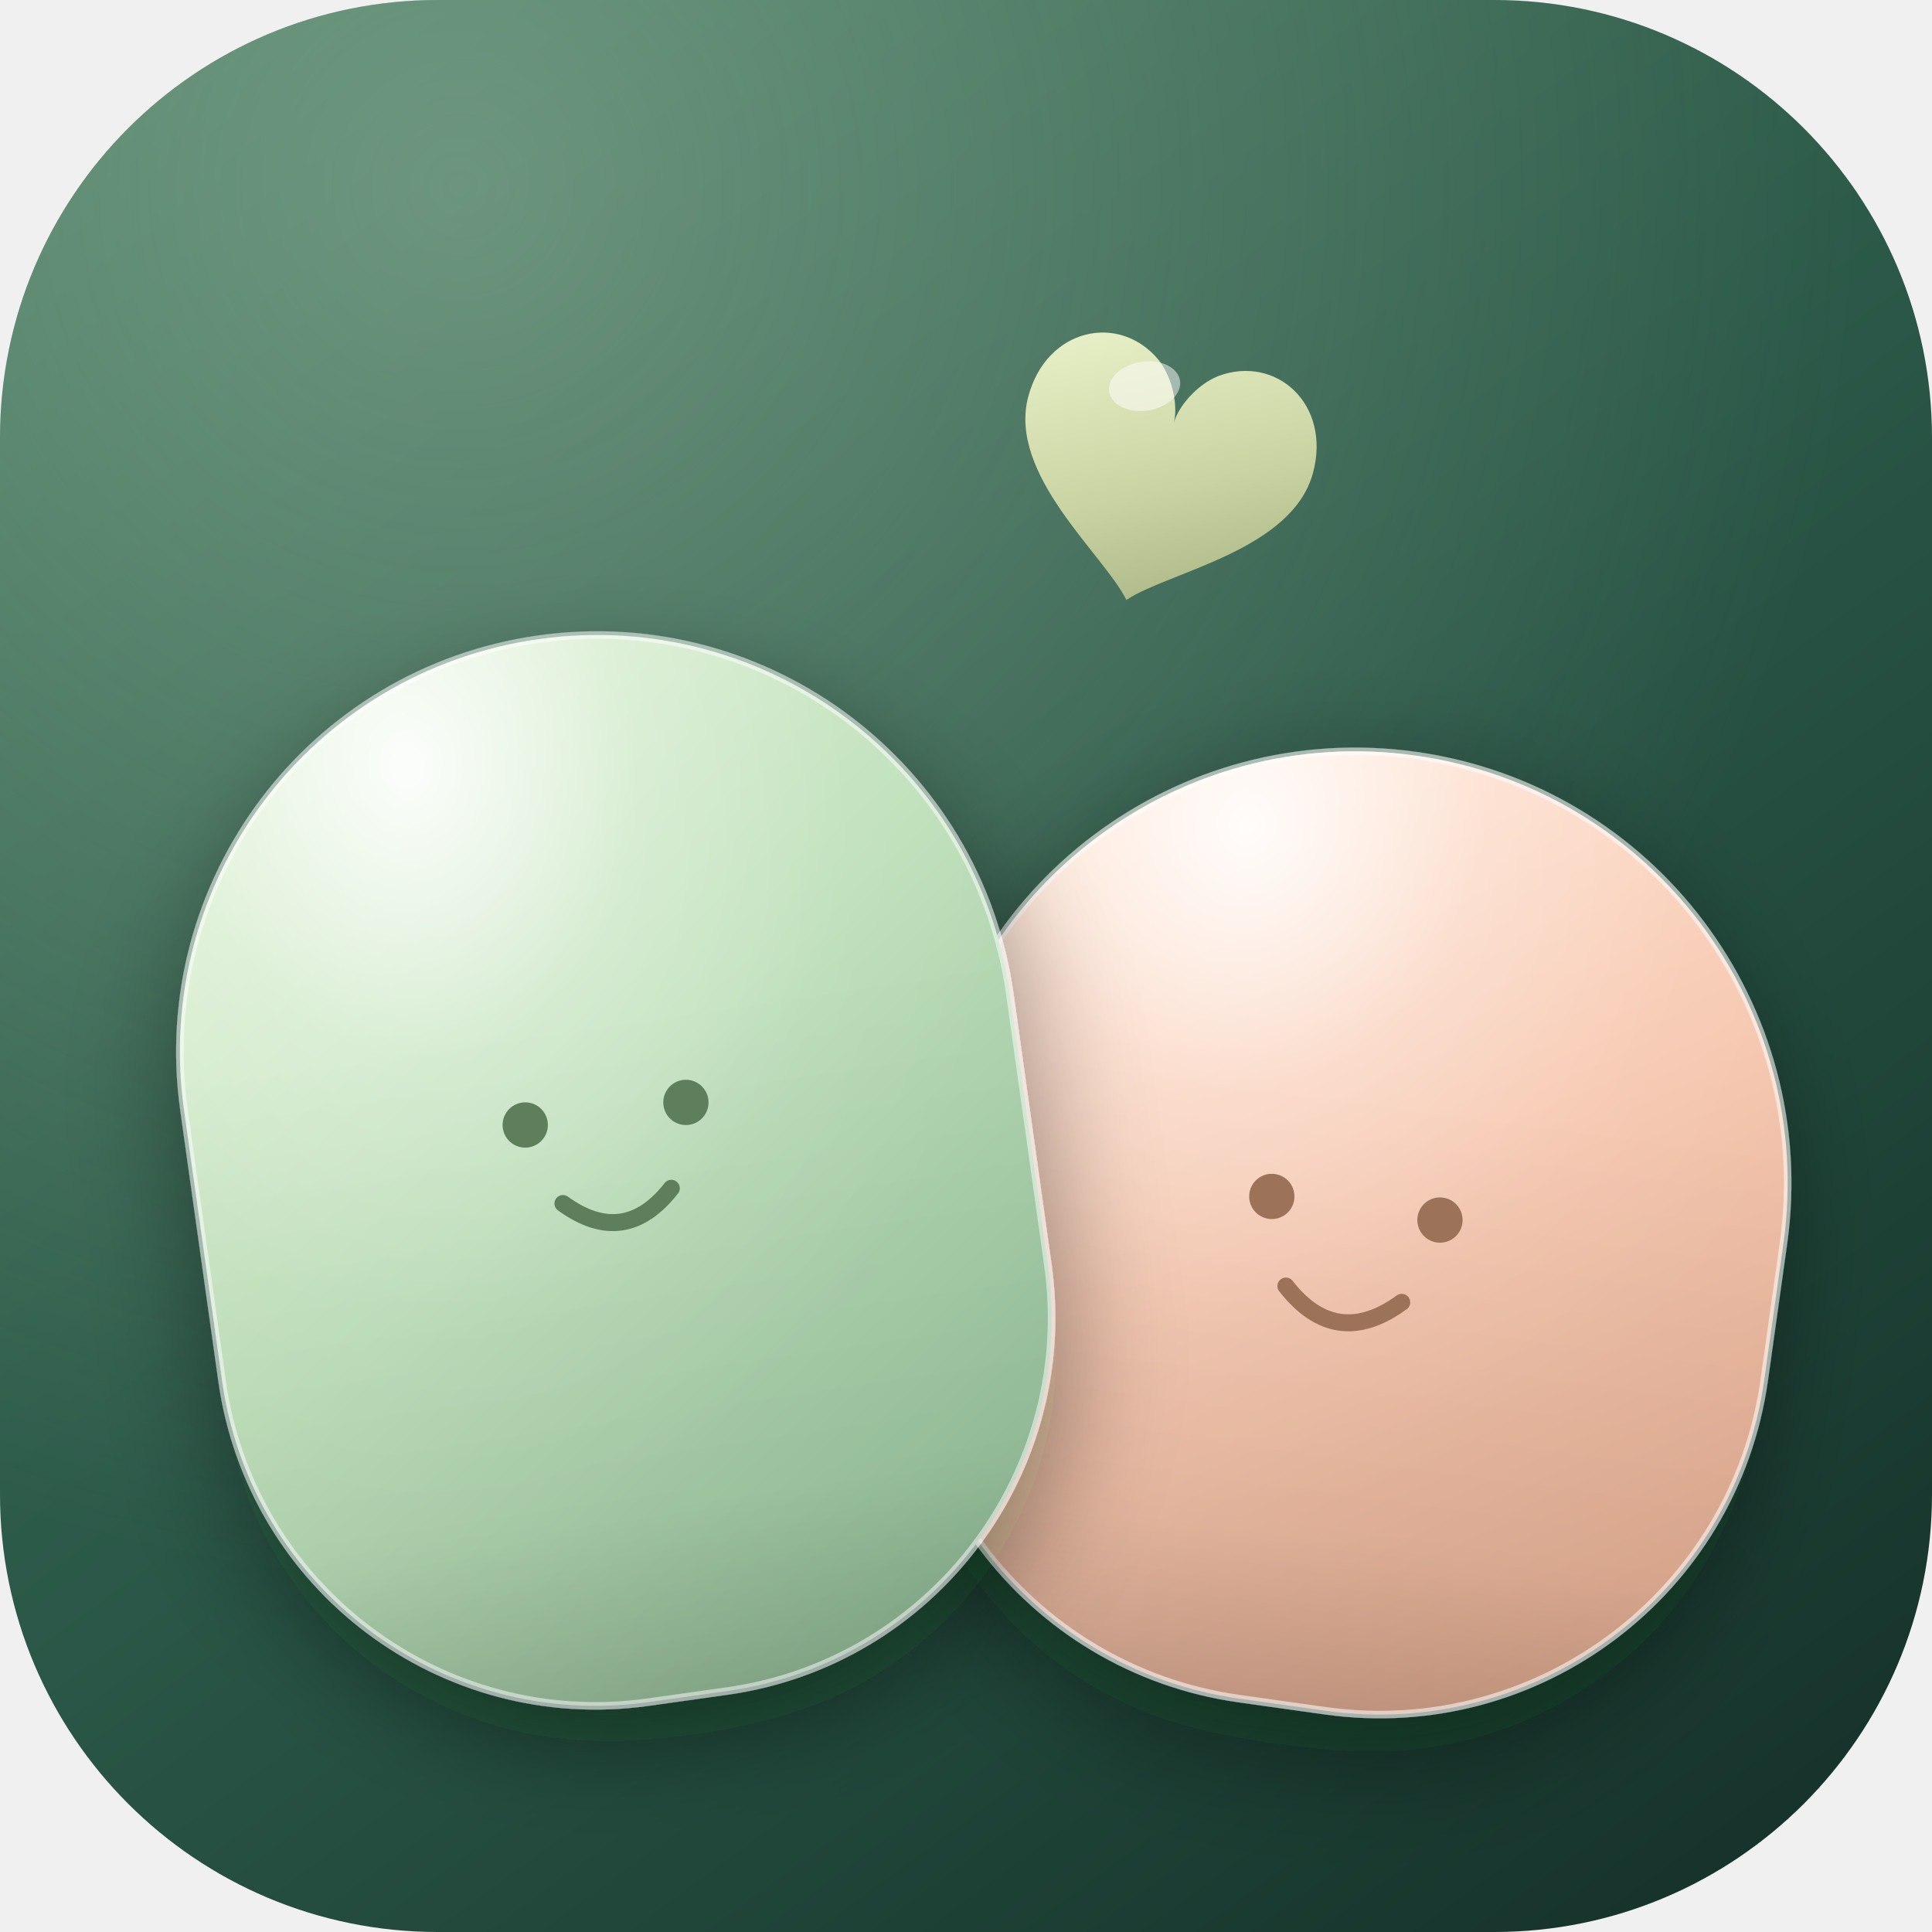
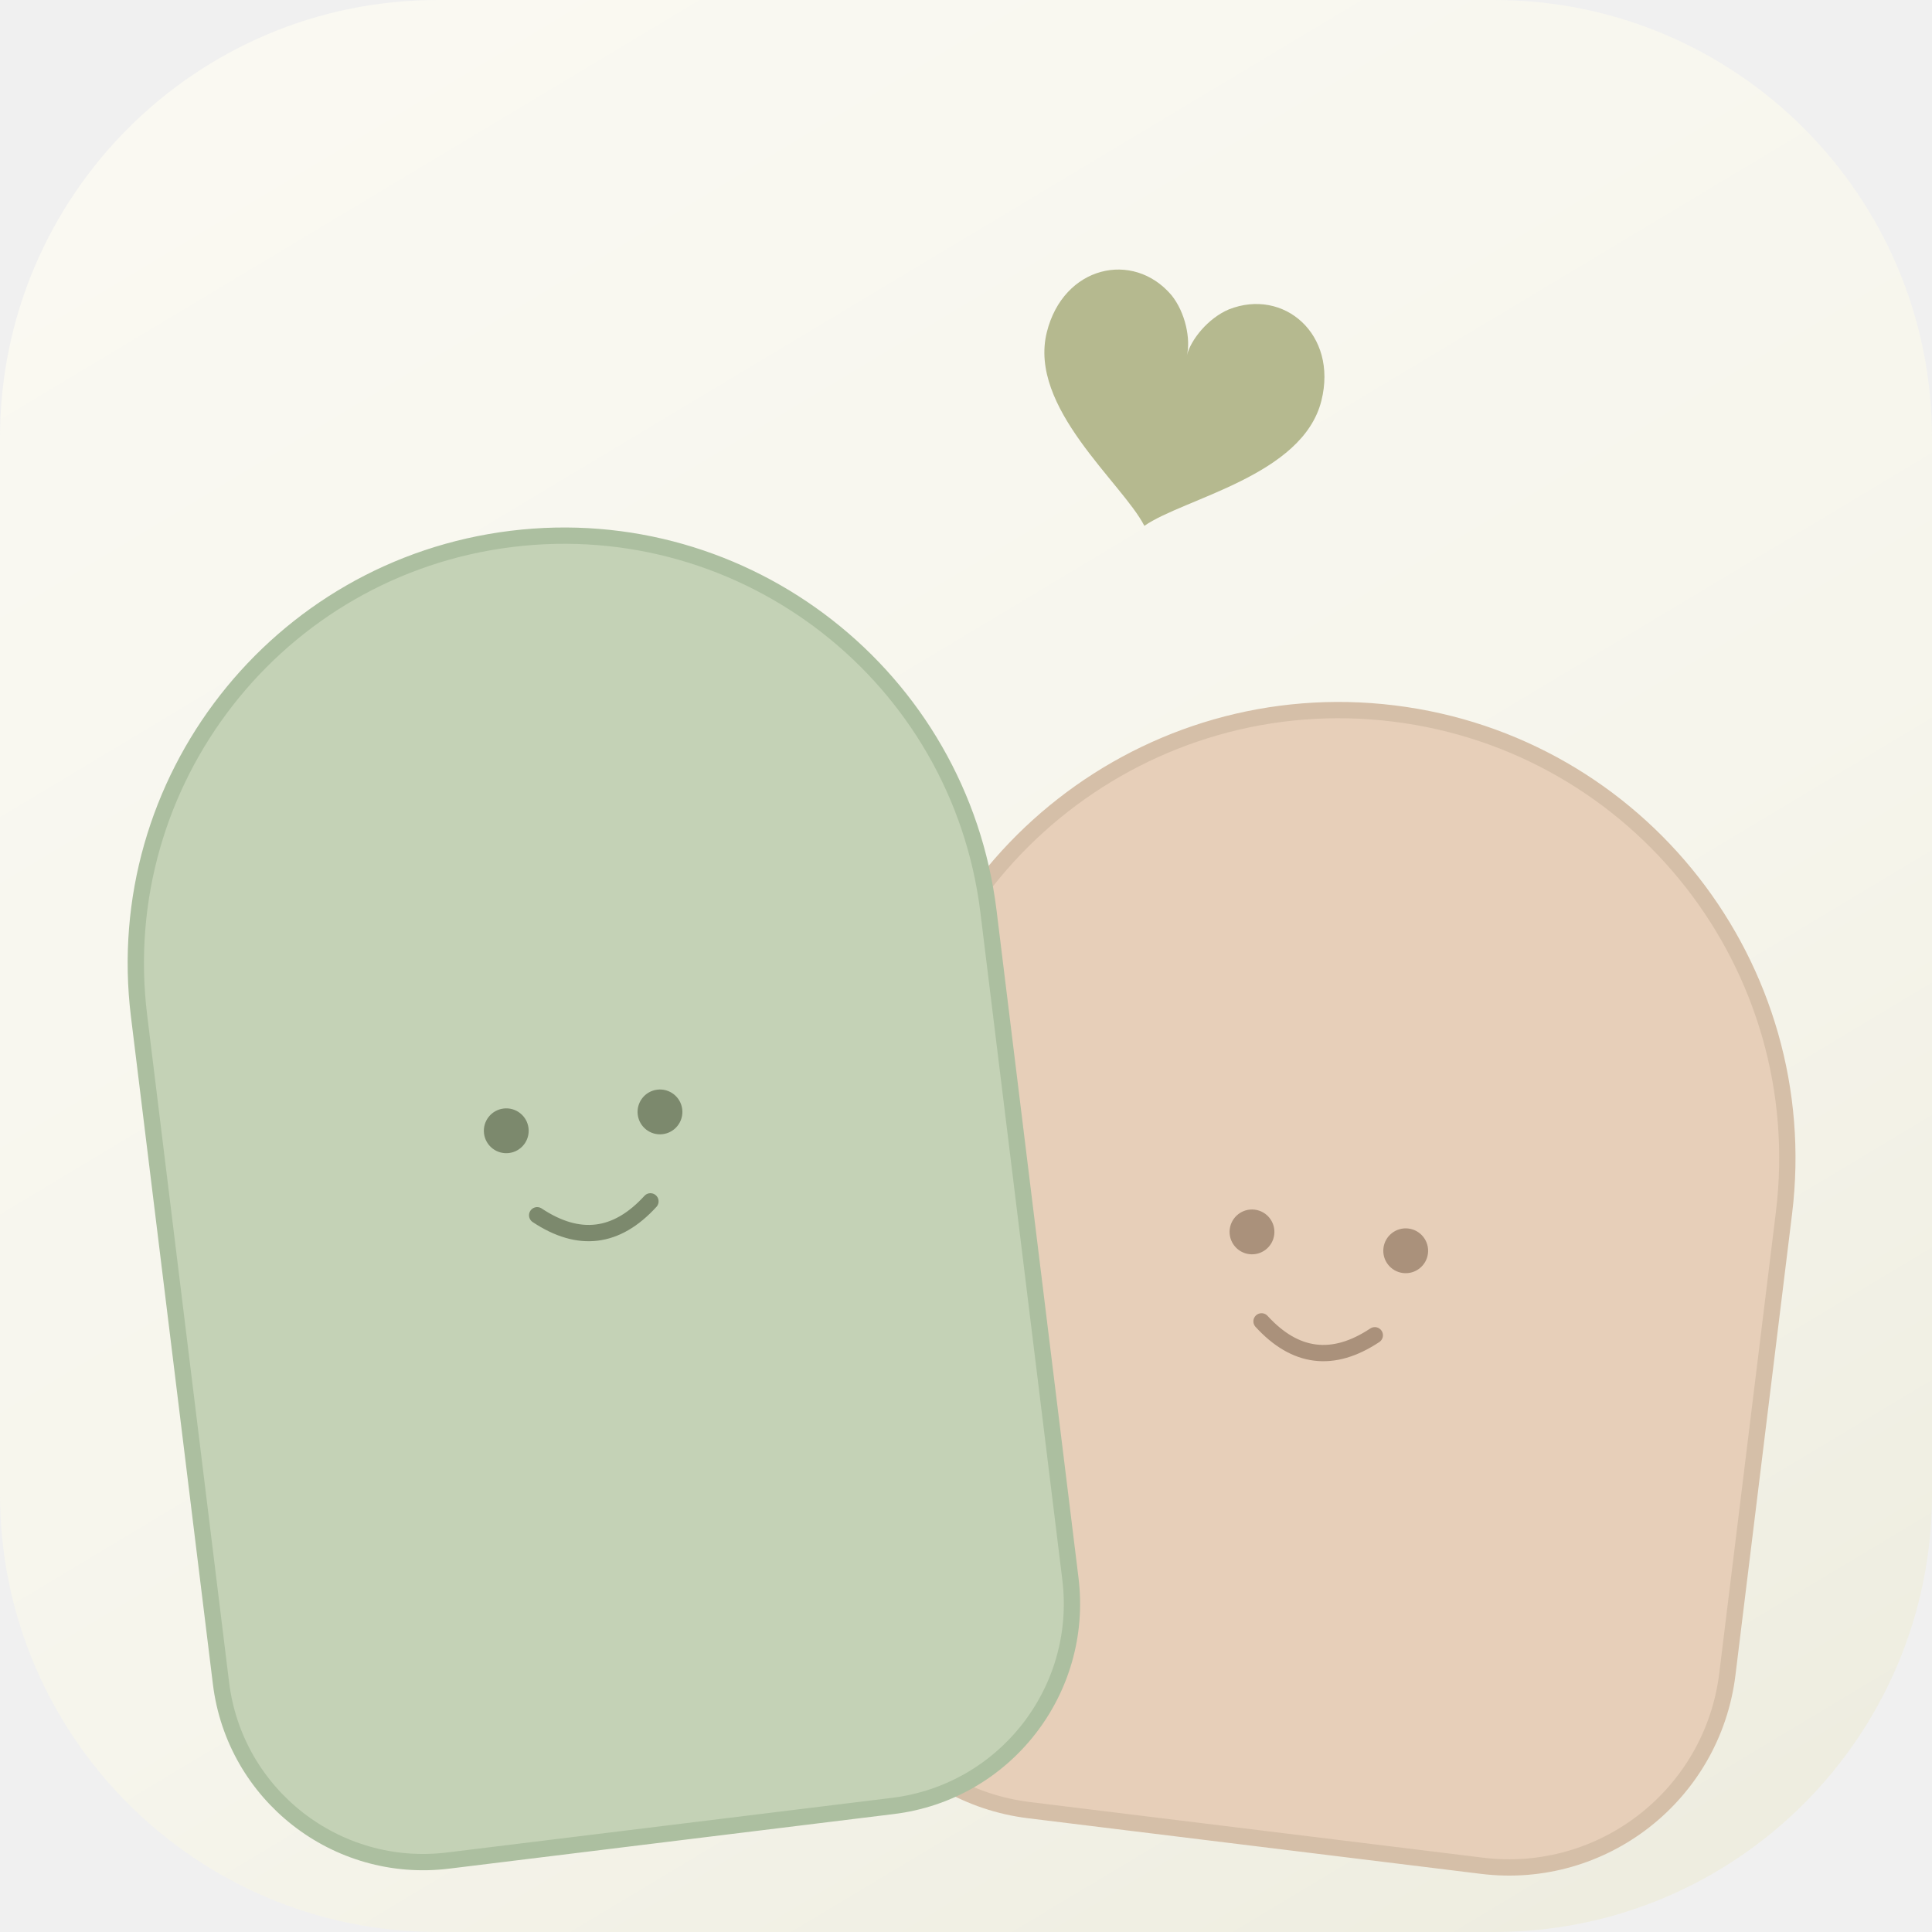
<svg xmlns="http://www.w3.org/2000/svg" viewBox="0 0 1024 1024" width="1024" height="1024">
  <defs>
-     <linearGradient id="bg" x1="0.12" y1="0" x2="0.85" y2="1">
-       <stop offset="0%" stop-color="#41755c" />
-       <stop offset="52%" stop-color="#2a5747" />
-       <stop offset="100%" stop-color="#16332b" />
+     <linearGradient id="bg" x1="0.2" y1="0" x2="0.8" y2="1">
+       <stop offset="0%" stop-color="#faf9f2" />
+       <stop offset="60%" stop-color="#f6f5ec" />
+       <stop offset="100%" stop-color="#eeede0" />
    </linearGradient>
-     <radialGradient id="bgGlow" cx="0.24" cy="0.1" r="0.72">
-       <stop offset="0%" stop-color="#dff0d8" stop-opacity="0.30" />
-       <stop offset="100%" stop-color="#dff0d8" stop-opacity="0" />
-     </radialGradient>
-     <linearGradient id="greenFill" x1="0.25" y1="0" x2="0.8" y2="1">
-       <stop offset="0%" stop-color="#dcf0d2" />
-       <stop offset="45%" stop-color="#bfe0bb" />
-       <stop offset="100%" stop-color="#93be99" />
-     </linearGradient>
-     <linearGradient id="pinkFill" x1="0.25" y1="0" x2="0.8" y2="1">
-       <stop offset="0%" stop-color="#ffe3d1" />
-       <stop offset="45%" stop-color="#f7c9b2" />
-       <stop offset="100%" stop-color="#dda88d" />
-     </linearGradient>
-     <linearGradient id="shade" x1="0" y1="0.35" x2="0" y2="1">
-       <stop offset="0%" stop-color="#000000" stop-opacity="0" />
-       <stop offset="72%" stop-color="#000000" stop-opacity="0.05" />
-       <stop offset="100%" stop-color="#000000" stop-opacity="0.16" />
-     </linearGradient>
-     <radialGradient id="spec" cx="0.32" cy="0.1" r="0.72">
-       <stop offset="0%" stop-color="#ffffff" stop-opacity="0.92" />
-       <stop offset="38%" stop-color="#ffffff" stop-opacity="0.26" />
-       <stop offset="72%" stop-color="#ffffff" stop-opacity="0.05" />
-       <stop offset="100%" stop-color="#ffffff" stop-opacity="0" />
-     </radialGradient>
-     <linearGradient id="heartFill" x1="0.2" y1="0" x2="0.8" y2="1">
-       <stop offset="0%" stop-color="#e6eec5" />
-       <stop offset="55%" stop-color="#c9d3a1" />
-       <stop offset="100%" stop-color="#a7b283" />
-     </linearGradient>
-     <filter id="drop" x="-40%" y="-40%" width="180%" height="180%">
-       <feDropShadow dx="0" dy="20" stdDeviation="28" flood-color="#08190f" flood-opacity="0.42" />
-     </filter>
    <clipPath id="round">
      <rect width="1024" height="1024" rx="232" ry="232" />
    </clipPath>
  </defs>
  <g clip-path="url(#round)">
    <rect width="1024" height="1024" fill="url(#bg)" />
-     <rect width="1024" height="1024" fill="url(#bgGlow)" />
-     <g transform="translate(512 512) scale(1.0) translate(-512 -512)">
-       <g transform="rotate(8 715 652)" filter="url(#drop)">
-         <path d="M 486, 627 A 229 229 0 0 1 715, 398 L 715, 398 A 229 229 0 0 1 944, 627 L 944, 700 A 206 206 0 0 1 738, 906 L 692, 906 A 206 206 0 0 1 486, 700 Z" fill="url(#pinkFill)" />
-         <path d="M 486, 627 A 229 229 0 0 1 715, 398 L 715, 398 A 229 229 0 0 1 944, 627 L 944, 700 A 206 206 0 0 1 738, 906 L 692, 906 A 206 206 0 0 1 486, 700 Z" fill="url(#shade)" />
-         <path d="M 486, 627 A 229 229 0 0 1 715, 398 L 715, 398 A 229 229 0 0 1 944, 627 L 944, 700 A 206 206 0 0 1 738, 906 L 692, 906 A 206 206 0 0 1 486, 700 Z" fill="url(#spec)" />
-         <path d="M 486, 627 A 229 229 0 0 1 715, 398 L 715, 398 A 229 229 0 0 1 944, 627 L 944, 700 A 206 206 0 0 1 738, 906 L 692, 906 A 206 206 0 0 1 486, 700 Z" fill="none" stroke="#ffffff" stroke-opacity="0.55" stroke-width="4" />
-         <g fill="#9c7259">
-           <circle cx="672" cy="640" r="12" />
-           <circle cx="762" cy="640" r="12" />
-         </g>
-         <path d="M 686 686 Q 717 716 748 686" fill="none" stroke="#9c7259" stroke-width="9" stroke-linecap="round" />
+     <g transform="translate(512 512) scale(1.08) translate(-512 -512)">
+       <g transform="rotate(7 688 664)">
+         <path d="M 468, 606 A 220 220 0 0 1 688, 386 L 688, 386 A 220 220 0 0 1 908, 606 L 908, 834 A 108 108 0 0 1 800, 942 L 576, 942 A 108 108 0 0 1 468, 834 Z" fill="#e7cfb9" stroke="#d5bfa8" stroke-width="8" />
+         <circle cx="650" cy="647" r="11" fill="#aa917b" />
+         <circle cx="726" cy="647" r="11" fill="#aa917b" />
+         <path d="M 660 690 Q 688 714 716 690" fill="none" stroke="#aa917b" stroke-width="8" stroke-linecap="round" />
      </g>
-       <g transform="rotate(-8 325 619)" filter="url(#drop)">
-         <path d="M 104, 557 A 221 221 0 0 1 325, 336 L 325, 336 A 221 221 0 0 1 546, 557 L 546, 702 A 200 200 0 0 1 346, 902 L 304, 902 A 200 200 0 0 1 104, 702 Z" fill="url(#greenFill)" />
-         <path d="M 104, 557 A 221 221 0 0 1 325, 336 L 325, 336 A 221 221 0 0 1 546, 557 L 546, 702 A 200 200 0 0 1 346, 902 L 304, 902 A 200 200 0 0 1 104, 702 Z" fill="url(#shade)" />
-         <path d="M 104, 557 A 221 221 0 0 1 325, 336 L 325, 336 A 221 221 0 0 1 546, 557 L 546, 702 A 200 200 0 0 1 346, 902 L 304, 902 A 200 200 0 0 1 104, 702 Z" fill="url(#spec)" />
-         <path d="M 104, 557 A 221 221 0 0 1 325, 336 L 325, 336 A 221 221 0 0 1 546, 557 L 546, 702 A 200 200 0 0 1 346, 902 L 304, 902 A 200 200 0 0 1 104, 702 Z" fill="none" stroke="#ffffff" stroke-opacity="0.5" stroke-width="4" />
-         <g fill="#5e7f5c">
-           <circle cx="282" cy="590" r="12" />
-           <circle cx="368" cy="590" r="12" />
-         </g>
-         <path d="M 296 634 Q 325 662 354 634" fill="none" stroke="#5e7f5c" stroke-width="9" stroke-linecap="round" />
+       <g transform="rotate(-7 328 620)">
+         <path d="M 118, 510 A 210 210 0 0 1 328, 300 L 328, 300 A 210 210 0 0 1 538, 510 L 538, 840 A 100 100 0 0 1 438, 940 L 218, 940 A 100 100 0 0 1 118, 840 Z" fill="#c4d2b6" stroke="#acbfa0" stroke-width="8" />
+         <circle cx="290" cy="588" r="11" fill="#7c896d" />
+         <circle cx="366" cy="588" r="11" fill="#7c896d" />
+         <path d="M 300 631 Q 328 655 356 631" fill="none" stroke="#7c896d" stroke-width="8" stroke-linecap="round" />
      </g>
-       <g transform="rotate(15 612 262)">
-         <path d="M 0 46 C -14 30 -62 8 -62 -26 C -62 -56 -34 -70 -13 -55 C -5 -49 0 -38 0 -31 C 0 -38 5 -49 13 -55 C 34 -70 62 -56 62 -26 C 62 8 14 30 0 46 Z" transform="translate(612 262) scale(1.26)" fill="url(#heartFill)" />
-         <ellipse cx="592" cy="208" rx="19" ry="13" fill="#ffffff" opacity="0.5" transform="rotate(-24 592 208)" />
+       <g transform="rotate(14 612 246)">
+         <path d="M 0 46 C -14 30 -62 8 -62 -26 C -62 -56 -34 -70 -13 -55 C -5 -49 0 -38 0 -31 C 0 -38 5 -49 13 -55 C 34 -70 62 -56 62 -26 C 62 8 14 30 0 46 Z" transform="translate(612 246) scale(1.12)" fill="#b5b98f" />
      </g>
    </g>
  </g>
</svg>
